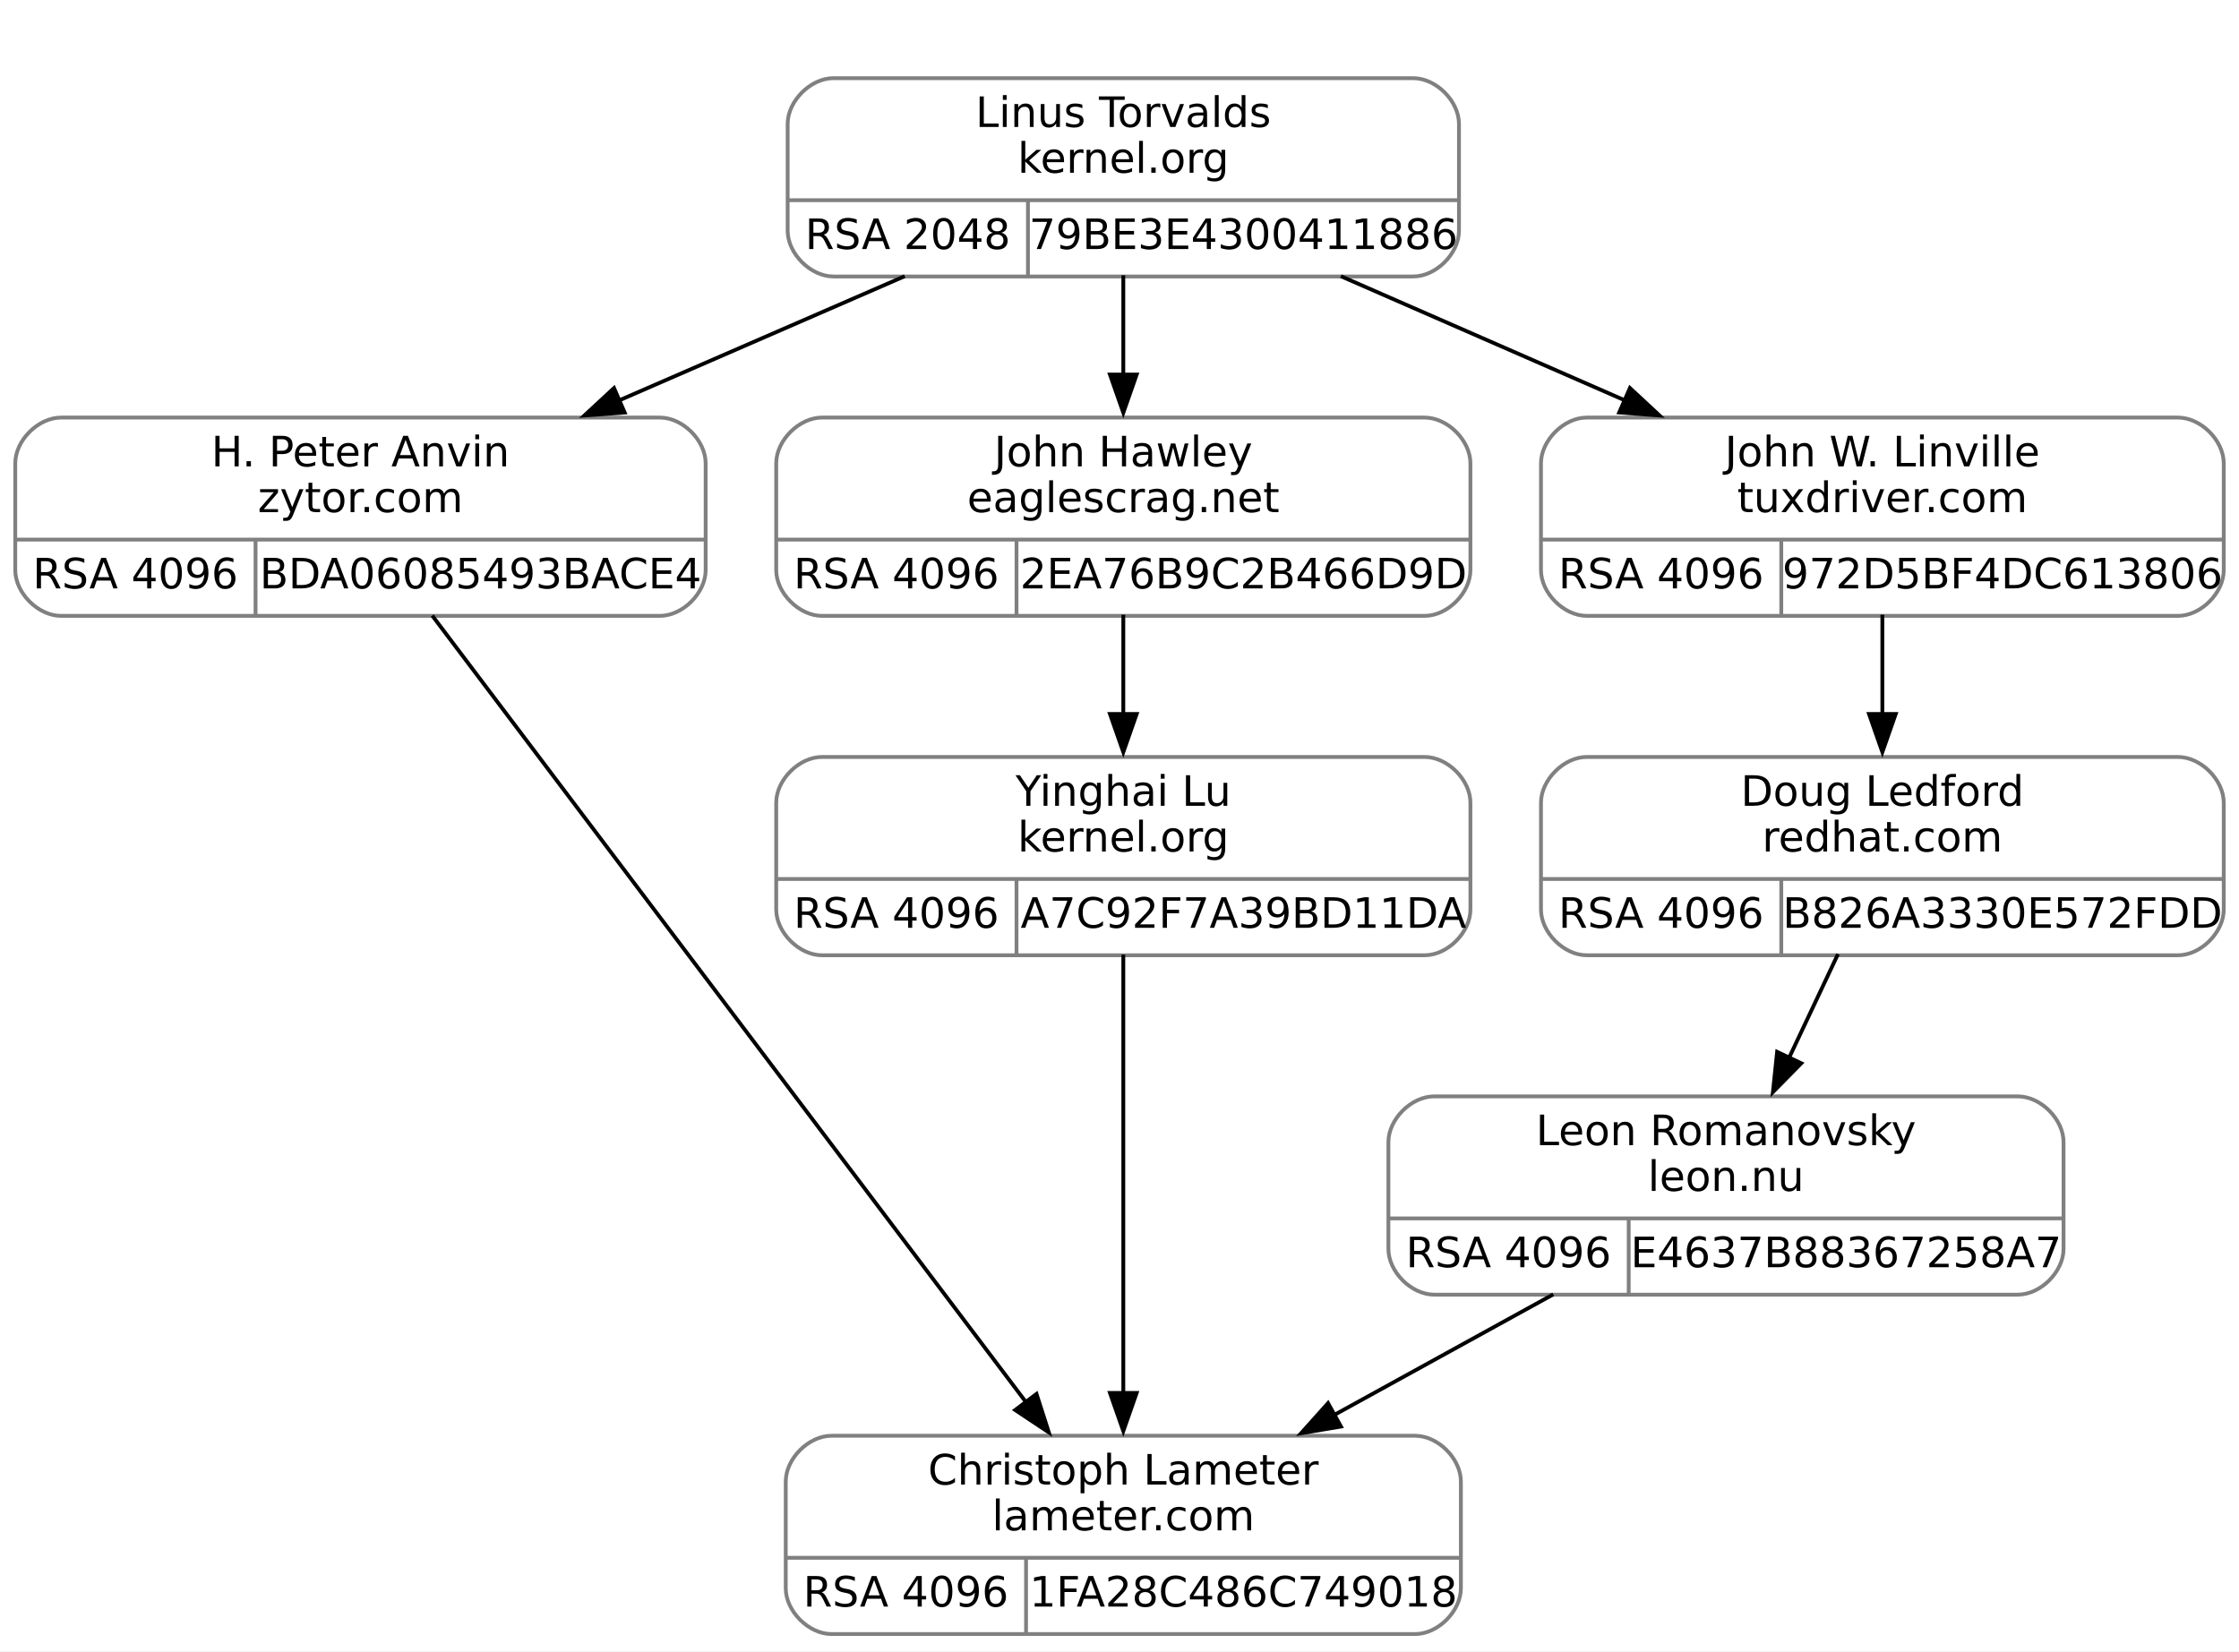
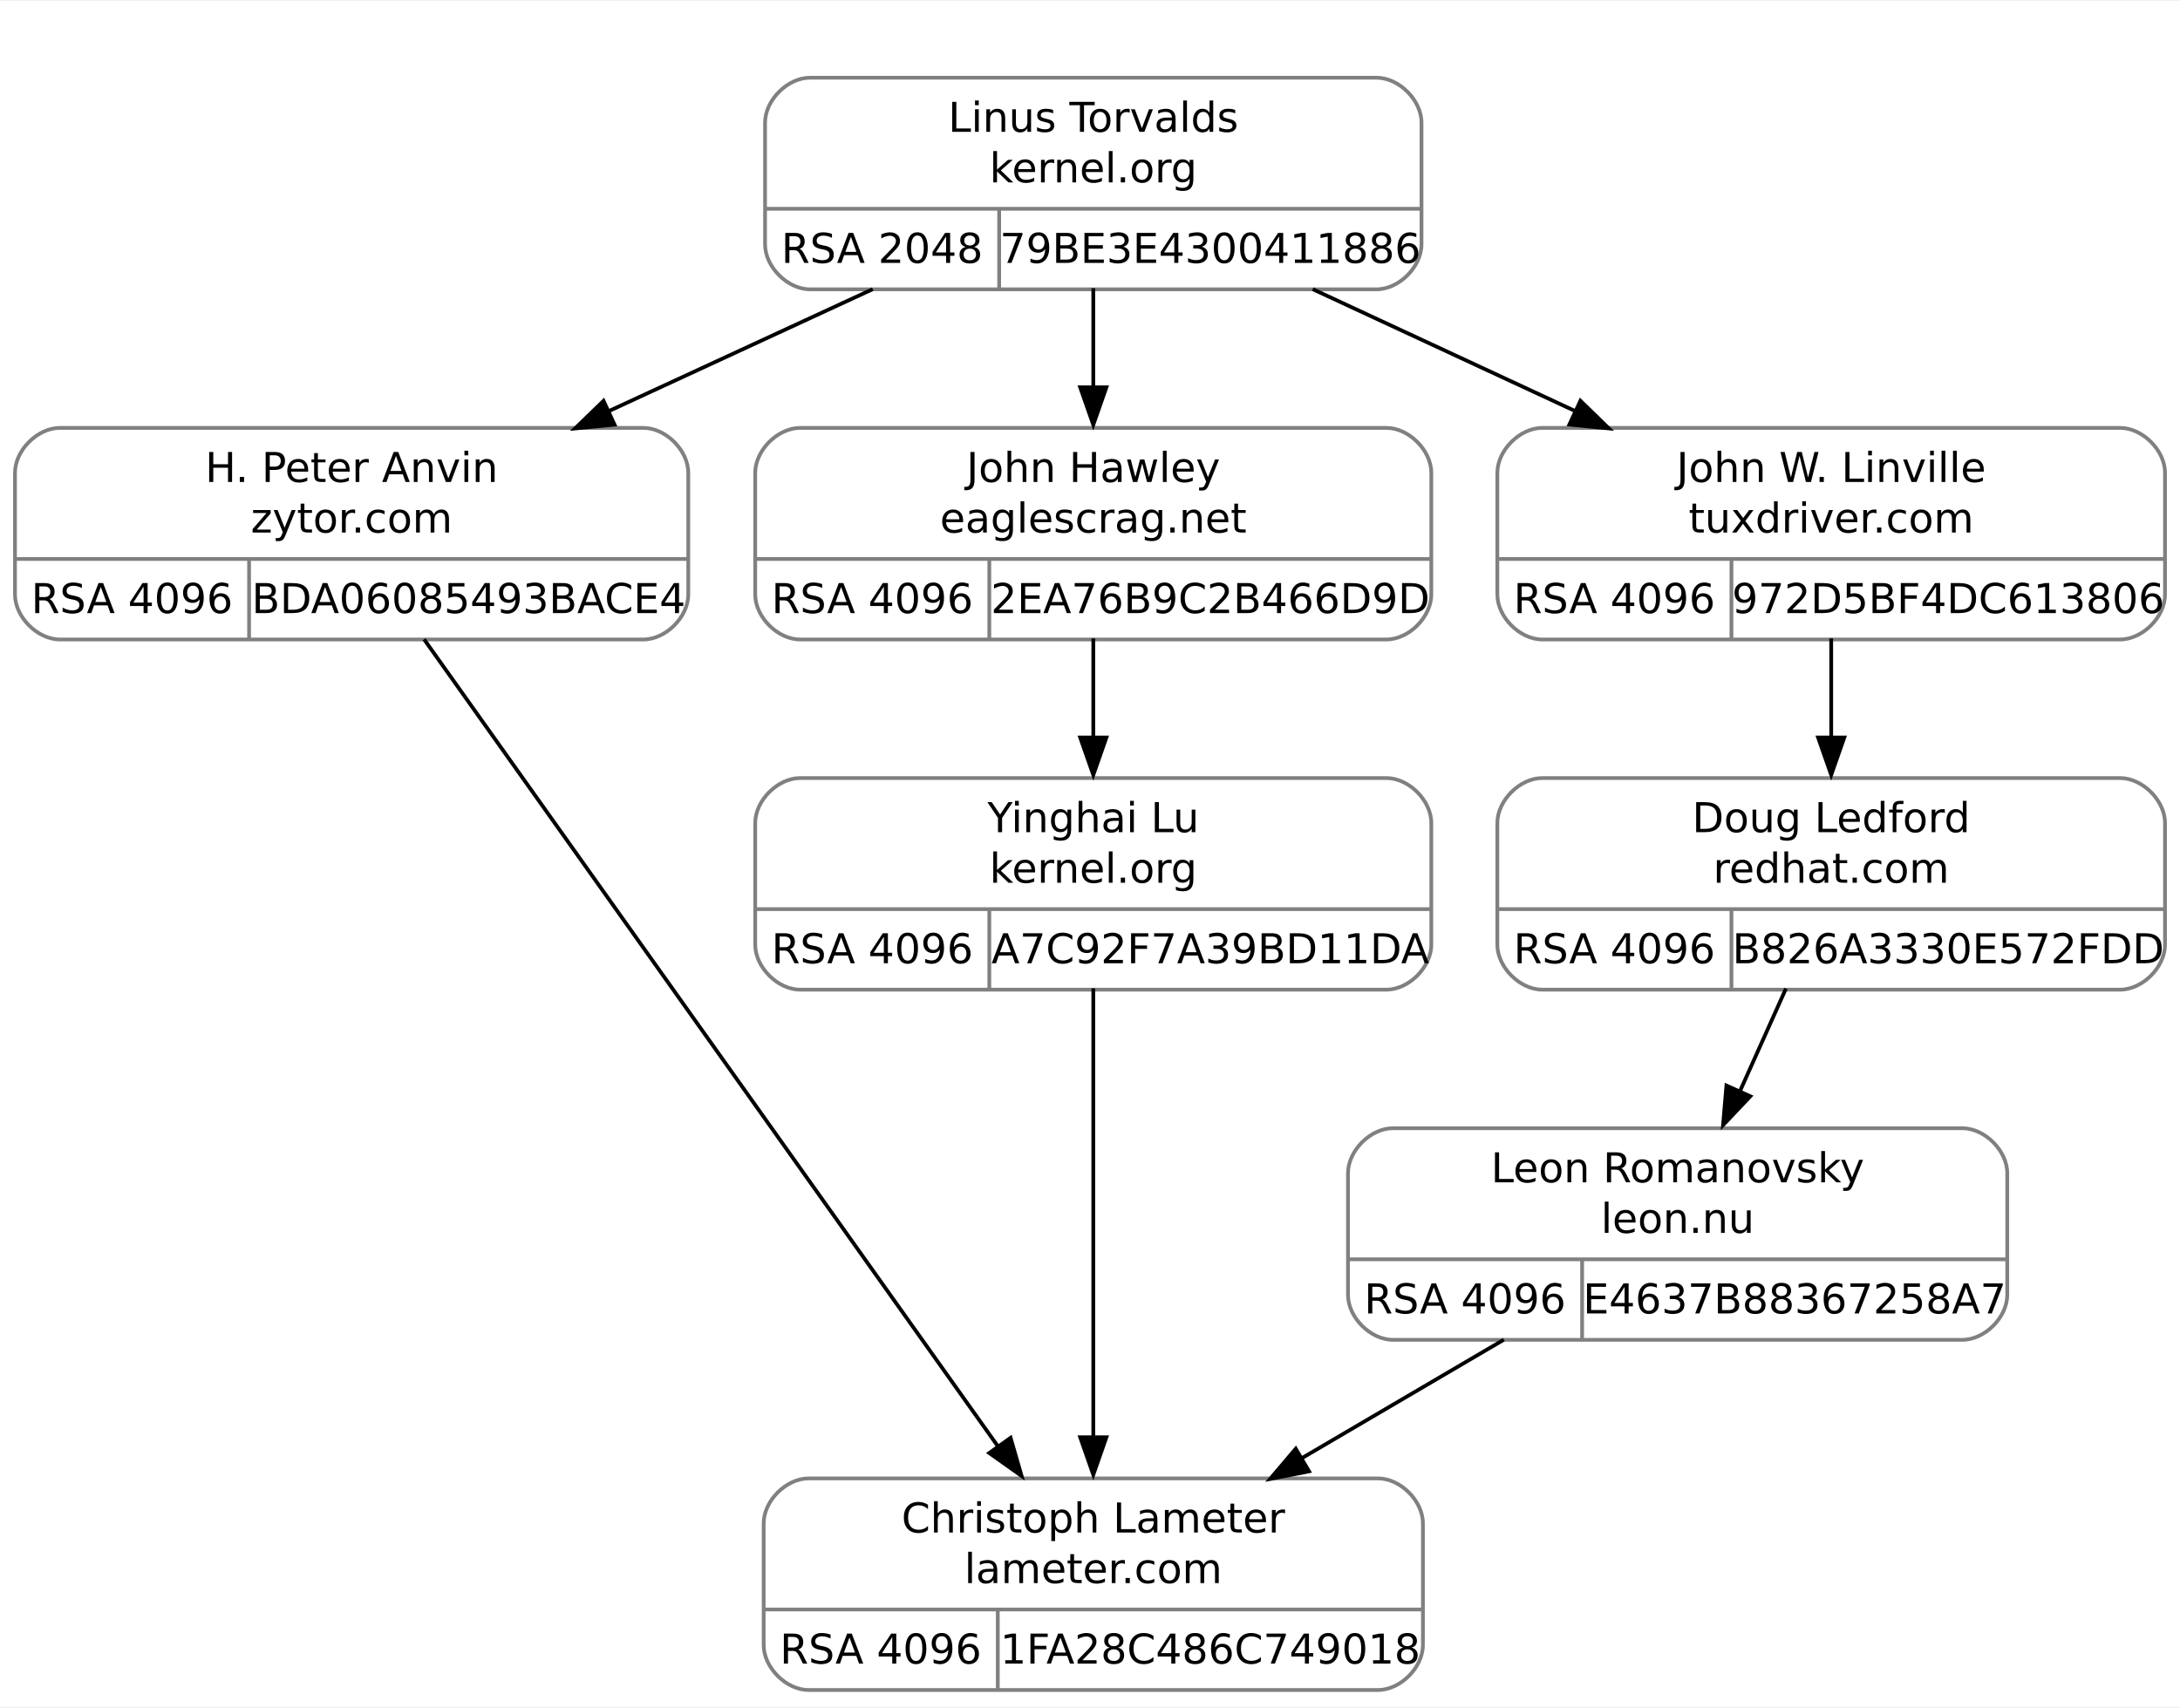
- <svg xmlns="http://www.w3.org/2000/svg" width="587pt" height="433pt" viewBox="0.00 0.00 587.00 433.00">
-   <g id="graph0" class="graph" transform="scale(1 1) rotate(0) translate(4 429)">
-     <polygon fill="white" stroke="none" points="-4,4 -4,-429 583,-429 583,4 -4,4" />
+ <svg xmlns="http://www.w3.org/2000/svg" width="582pt" height="456pt" viewBox="0.00 0.00 582.00 455.50">
+   <g id="graph0" class="graph" transform="scale(1 1) rotate(0) translate(4 451.5)">
+     <polygon fill="white" stroke="none" points="-4,4 -4,-451.5 578,-451.5 578,4 -4,4" />
    <g id="clust1" class="cluster">
-       <polygon fill="none" stroke="white" points="194.5,-348 194.5,-417 386.5,-417 386.5,-348 194.5,-348" />
+       <polygon fill="none" stroke="white" points="191.88,-366 191.88,-439.5 383.88,-439.5 383.88,-366 191.88,-366" />
    </g>
    <g id="node1" class="node">
-       <path fill="none" stroke="gray" d="M12,-267.5C12,-267.5 169,-267.5 169,-267.5 175,-267.5 181,-273.5 181,-279.5 181,-279.5 181,-307.5 181,-307.5 181,-313.5 175,-319.5 169,-319.5 169,-319.5 12,-319.5 12,-319.5 6,-319.5 0,-313.5 0,-307.5 0,-307.5 0,-279.5 0,-279.5 0,-273.5 6,-267.5 12,-267.5" />
-       <text text-anchor="middle" x="90.5" y="-306.7" font-family="droid sans,dejavu sans,helvetica" font-size="11.00">H. Peter Anvin</text>
-       <text text-anchor="middle" x="90.5" y="-294.7" font-family="droid sans,dejavu sans,helvetica" font-size="11.00">zytor.com</text>
-       <polyline fill="none" stroke="gray" points="0,-287.5 181,-287.5" />
-       <text text-anchor="middle" x="31.5" y="-274.7" font-family="droid sans,dejavu sans,helvetica" font-size="11.00">RSA 4096</text>
-       <polyline fill="none" stroke="gray" points="63,-267.5 63,-287.5" />
-       <text text-anchor="middle" x="122" y="-274.7" font-family="droid sans,dejavu sans,helvetica" font-size="11.00">BDA06085493BACE4</text>
+       <path fill="none" stroke="gray" d="M12,-281C12,-281 167.75,-281 167.75,-281 173.75,-281 179.75,-287 179.75,-293 179.75,-293 179.75,-325.5 179.75,-325.5 179.75,-331.5 173.75,-337.5 167.75,-337.5 167.75,-337.5 12,-337.5 12,-337.5 6,-337.5 0,-331.5 0,-325.5 0,-325.5 0,-293 0,-293 0,-287 6,-281 12,-281" />
+       <text text-anchor="middle" x="89.88" y="-323.05" font-family="droid sans,dejavu sans,helvetica" font-size="11.00">H. Peter Anvin</text>
+       <text text-anchor="middle" x="89.88" y="-309.55" font-family="droid sans,dejavu sans,helvetica" font-size="11.00">zytor.com</text>
+       <polyline fill="none" stroke="gray" points="0,-302.5 179.75,-302.5" />
+       <text text-anchor="middle" x="31.25" y="-288.05" font-family="droid sans,dejavu sans,helvetica" font-size="11.00">RSA 4096</text>
+       <polyline fill="none" stroke="gray" points="62.5,-281 62.5,-302.5" />
+       <text text-anchor="middle" x="121.12" y="-288.05" font-family="droid sans,dejavu sans,helvetica" font-size="11.00">BDA06085493BACE4</text>
    </g>
    <g id="node3" class="node">
-       <path fill="none" stroke="gray" d="M214,-0.5C214,-0.5 367,-0.5 367,-0.5 373,-0.5 379,-6.5 379,-12.5 379,-12.5 379,-40.5 379,-40.5 379,-46.5 373,-52.5 367,-52.5 367,-52.5 214,-52.5 214,-52.5 208,-52.5 202,-46.5 202,-40.5 202,-40.5 202,-12.5 202,-12.5 202,-6.5 208,-0.5 214,-0.5" />
-       <text text-anchor="middle" x="290.5" y="-39.7" font-family="droid sans,dejavu sans,helvetica" font-size="11.00">Christoph Lameter</text>
-       <text text-anchor="middle" x="290.5" y="-27.7" font-family="droid sans,dejavu sans,helvetica" font-size="11.00">lameter.com</text>
-       <polyline fill="none" stroke="gray" points="202,-20.5 379,-20.5" />
-       <text text-anchor="middle" x="233.5" y="-7.7" font-family="droid sans,dejavu sans,helvetica" font-size="11.00">RSA 4096</text>
-       <polyline fill="none" stroke="gray" points="265,-0.5 265,-20.5" />
-       <text text-anchor="middle" x="322" y="-7.7" font-family="droid sans,dejavu sans,helvetica" font-size="11.00">1FA28C486C749018</text>
+       <path fill="none" stroke="gray" d="M211.88,-0.5C211.88,-0.5 363.88,-0.5 363.88,-0.5 369.88,-0.5 375.88,-6.5 375.88,-12.5 375.88,-12.5 375.88,-45 375.88,-45 375.88,-51 369.88,-57 363.88,-57 363.88,-57 211.88,-57 211.88,-57 205.88,-57 199.88,-51 199.88,-45 199.88,-45 199.88,-12.5 199.88,-12.5 199.88,-6.5 205.88,-0.5 211.88,-0.5" />
+       <text text-anchor="middle" x="287.88" y="-42.55" font-family="droid sans,dejavu sans,helvetica" font-size="11.00">Christoph Lameter</text>
+       <text text-anchor="middle" x="287.88" y="-29.05" font-family="droid sans,dejavu sans,helvetica" font-size="11.00">lameter.com</text>
+       <polyline fill="none" stroke="gray" points="199.88,-22 375.88,-22" />
+       <text text-anchor="middle" x="231.12" y="-7.55" font-family="droid sans,dejavu sans,helvetica" font-size="11.00">RSA 4096</text>
+       <polyline fill="none" stroke="gray" points="262.38,-0.5 262.38,-22" />
+       <text text-anchor="middle" x="319.12" y="-7.55" font-family="droid sans,dejavu sans,helvetica" font-size="11.00">1FA28C486C749018</text>
    </g>
    <g id="edge2" class="edge">
-       <path fill="none" stroke="black" d="M109.32,-267.57C145.37,-219.8 224.21,-115.34 264.97,-61.33" />
-       <polygon fill="black" stroke="black" points="267.74,-63.47 270.97,-53.38 262.15,-59.25 267.74,-63.47" />
+       <path fill="none" stroke="black" d="M109.22,-281.04C145.17,-230.47 222.25,-122.05 262.4,-65.59" />
+       <polygon fill="black" stroke="black" points="265.8,-67.84 268.74,-57.66 260.1,-63.78 265.8,-67.84" />
    </g>
    <g id="node2" class="node">
-       <path fill="none" stroke="gray" d="M214.5,-356.5C214.5,-356.5 366.5,-356.5 366.5,-356.5 372.5,-356.5 378.5,-362.5 378.5,-368.5 378.5,-368.5 378.5,-396.5 378.5,-396.5 378.5,-402.5 372.5,-408.5 366.5,-408.5 366.5,-408.5 214.5,-408.5 214.5,-408.5 208.5,-408.5 202.5,-402.5 202.5,-396.5 202.5,-396.5 202.5,-368.5 202.5,-368.5 202.5,-362.5 208.5,-356.5 214.5,-356.5" />
-       <text text-anchor="middle" x="290.5" y="-395.7" font-family="droid sans,dejavu sans,helvetica" font-size="11.00">Linus Torvalds</text>
-       <text text-anchor="middle" x="290.5" y="-383.7" font-family="droid sans,dejavu sans,helvetica" font-size="11.00">kernel.org</text>
-       <polyline fill="none" stroke="gray" points="202.5,-376.5 378.5,-376.5" />
-       <text text-anchor="middle" x="234" y="-363.7" font-family="droid sans,dejavu sans,helvetica" font-size="11.00">RSA 2048</text>
-       <polyline fill="none" stroke="gray" points="265.5,-356.5 265.5,-376.5" />
-       <text text-anchor="middle" x="322" y="-363.7" font-family="droid sans,dejavu sans,helvetica" font-size="11.00">79BE3E4300411886</text>
+       <path fill="none" stroke="gray" d="M212.25,-374.5C212.25,-374.5 363.5,-374.5 363.5,-374.5 369.5,-374.5 375.5,-380.5 375.5,-386.5 375.5,-386.5 375.5,-419 375.5,-419 375.5,-425 369.5,-431 363.5,-431 363.5,-431 212.25,-431 212.25,-431 206.25,-431 200.25,-425 200.25,-419 200.25,-419 200.25,-386.5 200.25,-386.5 200.25,-380.5 206.25,-374.5 212.25,-374.5" />
+       <text text-anchor="middle" x="287.88" y="-416.55" font-family="droid sans,dejavu sans,helvetica" font-size="11.00">Linus Torvalds</text>
+       <text text-anchor="middle" x="287.88" y="-403.05" font-family="droid sans,dejavu sans,helvetica" font-size="11.00">kernel.org</text>
+       <polyline fill="none" stroke="gray" points="200.25,-396 375.5,-396" />
+       <text text-anchor="middle" x="231.5" y="-381.55" font-family="droid sans,dejavu sans,helvetica" font-size="11.00">RSA 2048</text>
+       <polyline fill="none" stroke="gray" points="262.75,-374.5 262.75,-396" />
+       <text text-anchor="middle" x="319.12" y="-381.55" font-family="droid sans,dejavu sans,helvetica" font-size="11.00">79BE3E4300411886</text>
    </g>
    <g id="edge1" class="edge">
-       <path fill="none" stroke="black" d="M233.19,-356.57C209.76,-346.38 182.47,-334.51 158.08,-323.9" />
-       <polygon fill="black" stroke="black" points="159.77,-320.82 149.21,-320.04 156.98,-327.24 159.77,-320.82" />
+       <path fill="none" stroke="black" d="M229,-374.54C206.76,-364.27 181.27,-352.48 158.23,-341.84" />
+       <polygon fill="black" stroke="black" points="160.06,-338.37 149.52,-337.35 157.13,-344.72 160.06,-338.37" />
    </g>
    <g id="node4" class="node">
-       <path fill="none" stroke="gray" d="M211.5,-267.5C211.5,-267.5 369.5,-267.5 369.5,-267.5 375.5,-267.5 381.5,-273.5 381.5,-279.5 381.5,-279.5 381.5,-307.5 381.5,-307.5 381.5,-313.5 375.5,-319.5 369.5,-319.5 369.5,-319.5 211.5,-319.5 211.5,-319.5 205.5,-319.5 199.5,-313.5 199.5,-307.5 199.5,-307.5 199.5,-279.5 199.5,-279.5 199.5,-273.5 205.5,-267.5 211.5,-267.5" />
-       <text text-anchor="middle" x="290.5" y="-306.7" font-family="droid sans,dejavu sans,helvetica" font-size="11.00">John Hawley</text>
-       <text text-anchor="middle" x="290.5" y="-294.7" font-family="droid sans,dejavu sans,helvetica" font-size="11.00">eaglescrag.net</text>
-       <polyline fill="none" stroke="gray" points="199.5,-287.5 381.5,-287.5" />
-       <text text-anchor="middle" x="231" y="-274.7" font-family="droid sans,dejavu sans,helvetica" font-size="11.00">RSA 4096</text>
-       <polyline fill="none" stroke="gray" points="262.5,-267.5 262.5,-287.5" />
-       <text text-anchor="middle" x="322" y="-274.7" font-family="droid sans,dejavu sans,helvetica" font-size="11.00">2EA76B9C2B466D9D</text>
+       <path fill="none" stroke="gray" d="M209.62,-281C209.62,-281 366.12,-281 366.12,-281 372.12,-281 378.12,-287 378.12,-293 378.12,-293 378.12,-325.5 378.12,-325.5 378.12,-331.5 372.12,-337.5 366.12,-337.5 366.12,-337.5 209.62,-337.5 209.62,-337.5 203.62,-337.5 197.62,-331.5 197.62,-325.5 197.62,-325.5 197.62,-293 197.62,-293 197.62,-287 203.62,-281 209.62,-281" />
+       <text text-anchor="middle" x="287.88" y="-323.05" font-family="droid sans,dejavu sans,helvetica" font-size="11.00">John Hawley</text>
+       <text text-anchor="middle" x="287.88" y="-309.55" font-family="droid sans,dejavu sans,helvetica" font-size="11.00">eaglescrag.net</text>
+       <polyline fill="none" stroke="gray" points="197.62,-302.5 378.12,-302.5" />
+       <text text-anchor="middle" x="228.88" y="-288.05" font-family="droid sans,dejavu sans,helvetica" font-size="11.00">RSA 4096</text>
+       <polyline fill="none" stroke="gray" points="260.12,-281 260.12,-302.5" />
+       <text text-anchor="middle" x="319.12" y="-288.05" font-family="droid sans,dejavu sans,helvetica" font-size="11.00">2EA76B9C2B466D9D</text>
    </g>
    <g id="edge3" class="edge">
-       <path fill="none" stroke="black" d="M290.5,-356.8C290.5,-348.63 290.5,-339.36 290.5,-330.51" />
-       <polygon fill="black" stroke="black" points="294,-330.77 290.5,-320.77 287,-330.77 294,-330.77" />
+       <path fill="none" stroke="black" d="M287.88,-374.79C287.88,-366.49 287.88,-357.19 287.88,-348.29" />
+       <polygon fill="black" stroke="black" points="291.38,-348.33 287.88,-338.33 284.38,-348.33 291.38,-348.33" />
    </g>
    <g id="node6" class="node">
-       <path fill="none" stroke="gray" d="M412,-267.5C412,-267.5 567,-267.5 567,-267.5 573,-267.5 579,-273.5 579,-279.5 579,-279.5 579,-307.5 579,-307.5 579,-313.5 573,-319.5 567,-319.5 567,-319.5 412,-319.5 412,-319.5 406,-319.5 400,-313.5 400,-307.5 400,-307.5 400,-279.5 400,-279.5 400,-273.5 406,-267.5 412,-267.5" />
-       <text text-anchor="middle" x="489.5" y="-306.7" font-family="droid sans,dejavu sans,helvetica" font-size="11.00">John W. Linville</text>
-       <text text-anchor="middle" x="489.5" y="-294.7" font-family="droid sans,dejavu sans,helvetica" font-size="11.00">tuxdriver.com</text>
-       <polyline fill="none" stroke="gray" points="400,-287.5 579,-287.5" />
-       <text text-anchor="middle" x="431.5" y="-274.7" font-family="droid sans,dejavu sans,helvetica" font-size="11.00">RSA 4096</text>
-       <polyline fill="none" stroke="gray" points="463,-267.5 463,-287.5" />
-       <text text-anchor="middle" x="521" y="-274.7" font-family="droid sans,dejavu sans,helvetica" font-size="11.00">972D5BF4DC613806</text>
+       <path fill="none" stroke="gray" d="M407.75,-281C407.75,-281 562,-281 562,-281 568,-281 574,-287 574,-293 574,-293 574,-325.5 574,-325.5 574,-331.5 568,-337.5 562,-337.5 562,-337.5 407.75,-337.5 407.75,-337.5 401.75,-337.5 395.75,-331.5 395.75,-325.5 395.75,-325.5 395.75,-293 395.75,-293 395.75,-287 401.75,-281 407.75,-281" />
+       <text text-anchor="middle" x="484.88" y="-323.05" font-family="droid sans,dejavu sans,helvetica" font-size="11.00">John W. Linville</text>
+       <text text-anchor="middle" x="484.88" y="-309.55" font-family="droid sans,dejavu sans,helvetica" font-size="11.00">tuxdriver.com</text>
+       <polyline fill="none" stroke="gray" points="395.75,-302.5 574,-302.5" />
+       <text text-anchor="middle" x="427" y="-288.05" font-family="droid sans,dejavu sans,helvetica" font-size="11.00">RSA 4096</text>
+       <polyline fill="none" stroke="gray" points="458.25,-281 458.25,-302.5" />
+       <text text-anchor="middle" x="516.12" y="-288.05" font-family="droid sans,dejavu sans,helvetica" font-size="11.00">972D5BF4DC613806</text>
    </g>
    <g id="edge6" class="edge">
-       <path fill="none" stroke="black" d="M347.53,-356.57C370.74,-346.42 397.74,-334.61 421.93,-324.04" />
-       <polygon fill="black" stroke="black" points="423.32,-327.25 431.08,-320.04 420.51,-320.84 423.32,-327.25" />
+       <path fill="none" stroke="black" d="M346.45,-374.54C368.48,-364.31 393.72,-352.59 416.56,-341.98" />
+       <polygon fill="black" stroke="black" points="417.93,-344.74 425.53,-337.35 414.98,-338.39 417.93,-344.74" />
    </g>
    <g id="node5" class="node">
-       <path fill="none" stroke="gray" d="M211.5,-178.5C211.5,-178.5 369.5,-178.5 369.5,-178.5 375.5,-178.5 381.5,-184.5 381.5,-190.5 381.5,-190.5 381.5,-218.5 381.5,-218.5 381.5,-224.5 375.5,-230.5 369.5,-230.5 369.5,-230.5 211.5,-230.5 211.5,-230.5 205.5,-230.5 199.5,-224.5 199.5,-218.5 199.5,-218.5 199.5,-190.5 199.5,-190.5 199.5,-184.5 205.5,-178.5 211.5,-178.5" />
-       <text text-anchor="middle" x="290.5" y="-217.7" font-family="droid sans,dejavu sans,helvetica" font-size="11.00">Yinghai Lu</text>
-       <text text-anchor="middle" x="290.5" y="-205.7" font-family="droid sans,dejavu sans,helvetica" font-size="11.00">kernel.org</text>
-       <polyline fill="none" stroke="gray" points="199.5,-198.5 381.5,-198.5" />
-       <text text-anchor="middle" x="231" y="-185.7" font-family="droid sans,dejavu sans,helvetica" font-size="11.00">RSA 4096</text>
-       <polyline fill="none" stroke="gray" points="262.5,-178.5 262.5,-198.5" />
-       <text text-anchor="middle" x="322" y="-185.7" font-family="droid sans,dejavu sans,helvetica" font-size="11.00">A7C92F7A39BD11DA</text>
+       <path fill="none" stroke="gray" d="M209.62,-187.5C209.62,-187.5 366.12,-187.5 366.12,-187.5 372.12,-187.5 378.12,-193.5 378.12,-199.5 378.12,-199.5 378.12,-232 378.12,-232 378.12,-238 372.12,-244 366.12,-244 366.12,-244 209.62,-244 209.62,-244 203.62,-244 197.62,-238 197.62,-232 197.62,-232 197.62,-199.5 197.62,-199.5 197.62,-193.5 203.62,-187.5 209.62,-187.5" />
+       <text text-anchor="middle" x="287.88" y="-229.55" font-family="droid sans,dejavu sans,helvetica" font-size="11.00">Yinghai Lu</text>
+       <text text-anchor="middle" x="287.88" y="-216.05" font-family="droid sans,dejavu sans,helvetica" font-size="11.00">kernel.org</text>
+       <polyline fill="none" stroke="gray" points="197.62,-209 378.12,-209" />
+       <text text-anchor="middle" x="228.88" y="-194.55" font-family="droid sans,dejavu sans,helvetica" font-size="11.00">RSA 4096</text>
+       <polyline fill="none" stroke="gray" points="260.12,-187.5 260.12,-209" />
+       <text text-anchor="middle" x="319.12" y="-194.55" font-family="droid sans,dejavu sans,helvetica" font-size="11.00">A7C92F7A39BD11DA</text>
    </g>
    <g id="edge4" class="edge">
-       <path fill="none" stroke="black" d="M290.5,-267.8C290.5,-259.63 290.5,-250.36 290.5,-241.51" />
-       <polygon fill="black" stroke="black" points="294,-241.77 290.5,-231.77 287,-241.77 294,-241.77" />
+       <path fill="none" stroke="black" d="M287.88,-281.29C287.88,-272.99 287.88,-263.69 287.88,-254.79" />
+       <polygon fill="black" stroke="black" points="291.38,-254.83 287.88,-244.83 284.38,-254.83 291.38,-254.83" />
    </g>
    <g id="edge5" class="edge">
-       <path fill="none" stroke="black" d="M290.5,-178.66C290.5,-148.65 290.5,-97.94 290.5,-63.61" />
-       <polygon fill="black" stroke="black" points="294,-63.73 290.5,-53.73 287,-63.73 294,-63.73" />
+       <path fill="none" stroke="black" d="M287.88,-187.85C287.88,-156.29 287.88,-103.74 287.88,-67.96" />
+       <polygon fill="black" stroke="black" points="291.38,-67.98 287.88,-57.98 284.38,-67.98 291.38,-67.98" />
    </g>
    <g id="node7" class="node">
-       <path fill="none" stroke="gray" d="M412,-178.5C412,-178.5 567,-178.5 567,-178.5 573,-178.5 579,-184.5 579,-190.5 579,-190.5 579,-218.5 579,-218.5 579,-224.5 573,-230.5 567,-230.5 567,-230.5 412,-230.5 412,-230.5 406,-230.5 400,-224.5 400,-218.5 400,-218.5 400,-190.5 400,-190.5 400,-184.5 406,-178.5 412,-178.5" />
-       <text text-anchor="middle" x="489.5" y="-217.7" font-family="droid sans,dejavu sans,helvetica" font-size="11.00">Doug Ledford</text>
-       <text text-anchor="middle" x="489.5" y="-205.7" font-family="droid sans,dejavu sans,helvetica" font-size="11.00">redhat.com</text>
-       <polyline fill="none" stroke="gray" points="400,-198.5 579,-198.5" />
-       <text text-anchor="middle" x="431.5" y="-185.7" font-family="droid sans,dejavu sans,helvetica" font-size="11.00">RSA 4096</text>
-       <polyline fill="none" stroke="gray" points="463,-178.5 463,-198.5" />
-       <text text-anchor="middle" x="521" y="-185.7" font-family="droid sans,dejavu sans,helvetica" font-size="11.00">B826A3330E572FDD</text>
+       <path fill="none" stroke="gray" d="M407.75,-187.5C407.75,-187.5 562,-187.5 562,-187.5 568,-187.5 574,-193.5 574,-199.5 574,-199.5 574,-232 574,-232 574,-238 568,-244 562,-244 562,-244 407.75,-244 407.75,-244 401.75,-244 395.75,-238 395.75,-232 395.75,-232 395.75,-199.5 395.75,-199.5 395.75,-193.5 401.75,-187.5 407.75,-187.5" />
+       <text text-anchor="middle" x="484.88" y="-229.55" font-family="droid sans,dejavu sans,helvetica" font-size="11.00">Doug Ledford</text>
+       <text text-anchor="middle" x="484.88" y="-216.05" font-family="droid sans,dejavu sans,helvetica" font-size="11.00">redhat.com</text>
+       <polyline fill="none" stroke="gray" points="395.75,-209 574,-209" />
+       <text text-anchor="middle" x="427" y="-194.55" font-family="droid sans,dejavu sans,helvetica" font-size="11.00">RSA 4096</text>
+       <polyline fill="none" stroke="gray" points="458.25,-187.5 458.25,-209" />
+       <text text-anchor="middle" x="516.12" y="-194.55" font-family="droid sans,dejavu sans,helvetica" font-size="11.00">B826A3330E572FDD</text>
    </g>
    <g id="edge7" class="edge">
-       <path fill="none" stroke="black" d="M489.5,-267.8C489.5,-259.63 489.5,-250.36 489.5,-241.51" />
-       <polygon fill="black" stroke="black" points="493,-241.77 489.5,-231.77 486,-241.77 493,-241.77" />
+       <path fill="none" stroke="black" d="M484.88,-281.29C484.88,-272.99 484.88,-263.69 484.88,-254.79" />
+       <polygon fill="black" stroke="black" points="488.38,-254.83 484.88,-244.83 481.38,-254.83 488.38,-254.83" />
    </g>
    <g id="node8" class="node">
-       <path fill="none" stroke="gray" d="M372,-89.5C372,-89.5 525,-89.5 525,-89.5 531,-89.5 537,-95.5 537,-101.5 537,-101.5 537,-129.5 537,-129.5 537,-135.5 531,-141.5 525,-141.5 525,-141.5 372,-141.5 372,-141.5 366,-141.5 360,-135.5 360,-129.5 360,-129.5 360,-101.5 360,-101.5 360,-95.5 366,-89.5 372,-89.5" />
-       <text text-anchor="middle" x="448.5" y="-128.7" font-family="droid sans,dejavu sans,helvetica" font-size="11.00">Leon Romanovsky</text>
-       <text text-anchor="middle" x="448.5" y="-116.7" font-family="droid sans,dejavu sans,helvetica" font-size="11.00">leon.nu</text>
-       <polyline fill="none" stroke="gray" points="360,-109.5 537,-109.5" />
-       <text text-anchor="middle" x="391.5" y="-96.7" font-family="droid sans,dejavu sans,helvetica" font-size="11.00">RSA 4096</text>
-       <polyline fill="none" stroke="gray" points="423,-89.5 423,-109.5" />
-       <text text-anchor="middle" x="480" y="-96.7" font-family="droid sans,dejavu sans,helvetica" font-size="11.00">E4637B88367258A7</text>
+       <path fill="none" stroke="gray" d="M367.88,-94C367.88,-94 519.88,-94 519.88,-94 525.88,-94 531.88,-100 531.88,-106 531.88,-106 531.88,-138.5 531.88,-138.5 531.88,-144.5 525.88,-150.5 519.88,-150.5 519.88,-150.5 367.88,-150.5 367.88,-150.5 361.88,-150.5 355.88,-144.5 355.88,-138.5 355.88,-138.5 355.88,-106 355.88,-106 355.88,-100 361.88,-94 367.88,-94" />
+       <text text-anchor="middle" x="443.88" y="-136.05" font-family="droid sans,dejavu sans,helvetica" font-size="11.00">Leon Romanovsky</text>
+       <text text-anchor="middle" x="443.88" y="-122.55" font-family="droid sans,dejavu sans,helvetica" font-size="11.00">leon.nu</text>
+       <polyline fill="none" stroke="gray" points="355.88,-115.5 531.88,-115.5" />
+       <text text-anchor="middle" x="387.12" y="-101.05" font-family="droid sans,dejavu sans,helvetica" font-size="11.00">RSA 4096</text>
+       <polyline fill="none" stroke="gray" points="418.38,-94 418.38,-115.5" />
+       <text text-anchor="middle" x="475.12" y="-101.05" font-family="droid sans,dejavu sans,helvetica" font-size="11.00">E4637B88367258A7</text>
    </g>
    <g id="edge8" class="edge">
-       <path fill="none" stroke="black" d="M477.86,-178.8C473.88,-170.35 469.34,-160.73 465.05,-151.62" />
-       <polygon fill="black" stroke="black" points="468.24,-150.18 460.81,-142.63 461.91,-153.17 468.24,-150.18" />
+       <path fill="none" stroke="black" d="M472.8,-187.79C468.91,-179.12 464.54,-169.36 460.39,-160.1" />
+       <polygon fill="black" stroke="black" points="463.29,-159.03 456.01,-151.33 456.91,-161.89 463.29,-159.03" />
    </g>
    <g id="edge9" class="edge">
-       <path fill="none" stroke="black" d="M403.22,-89.57C385.29,-79.69 364.5,-68.25 345.7,-57.9" />
-       <polygon fill="black" stroke="black" points="347.56,-54.92 337.11,-53.16 344.18,-61.05 347.56,-54.92" />
+       <path fill="none" stroke="black" d="M397.49,-94.04C380.44,-84.04 360.95,-72.61 343.19,-62.19" />
+       <polygon fill="black" stroke="black" points="345.48,-58.89 335.08,-56.85 341.93,-64.93 345.48,-58.89" />
    </g>
  </g>
</svg>
